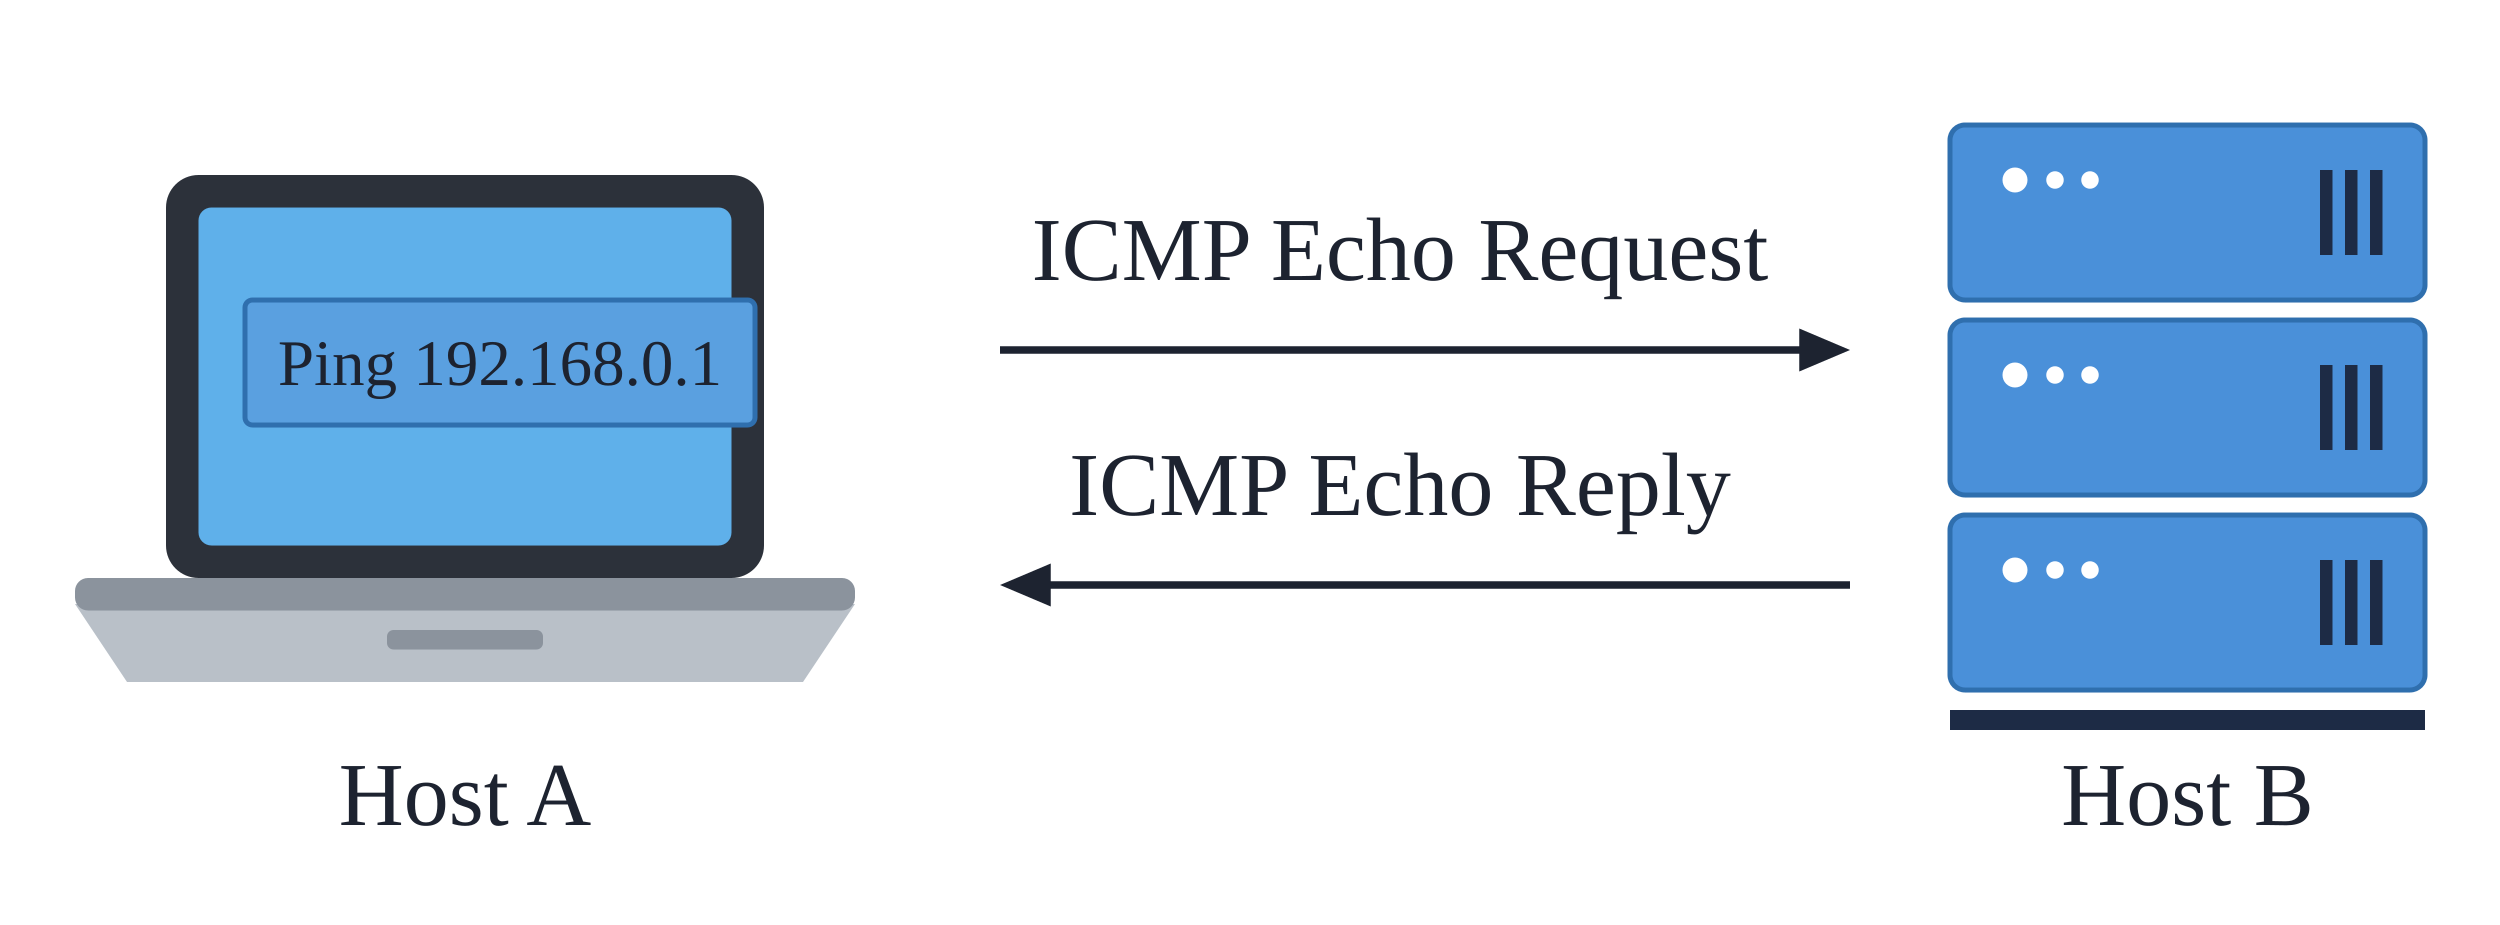
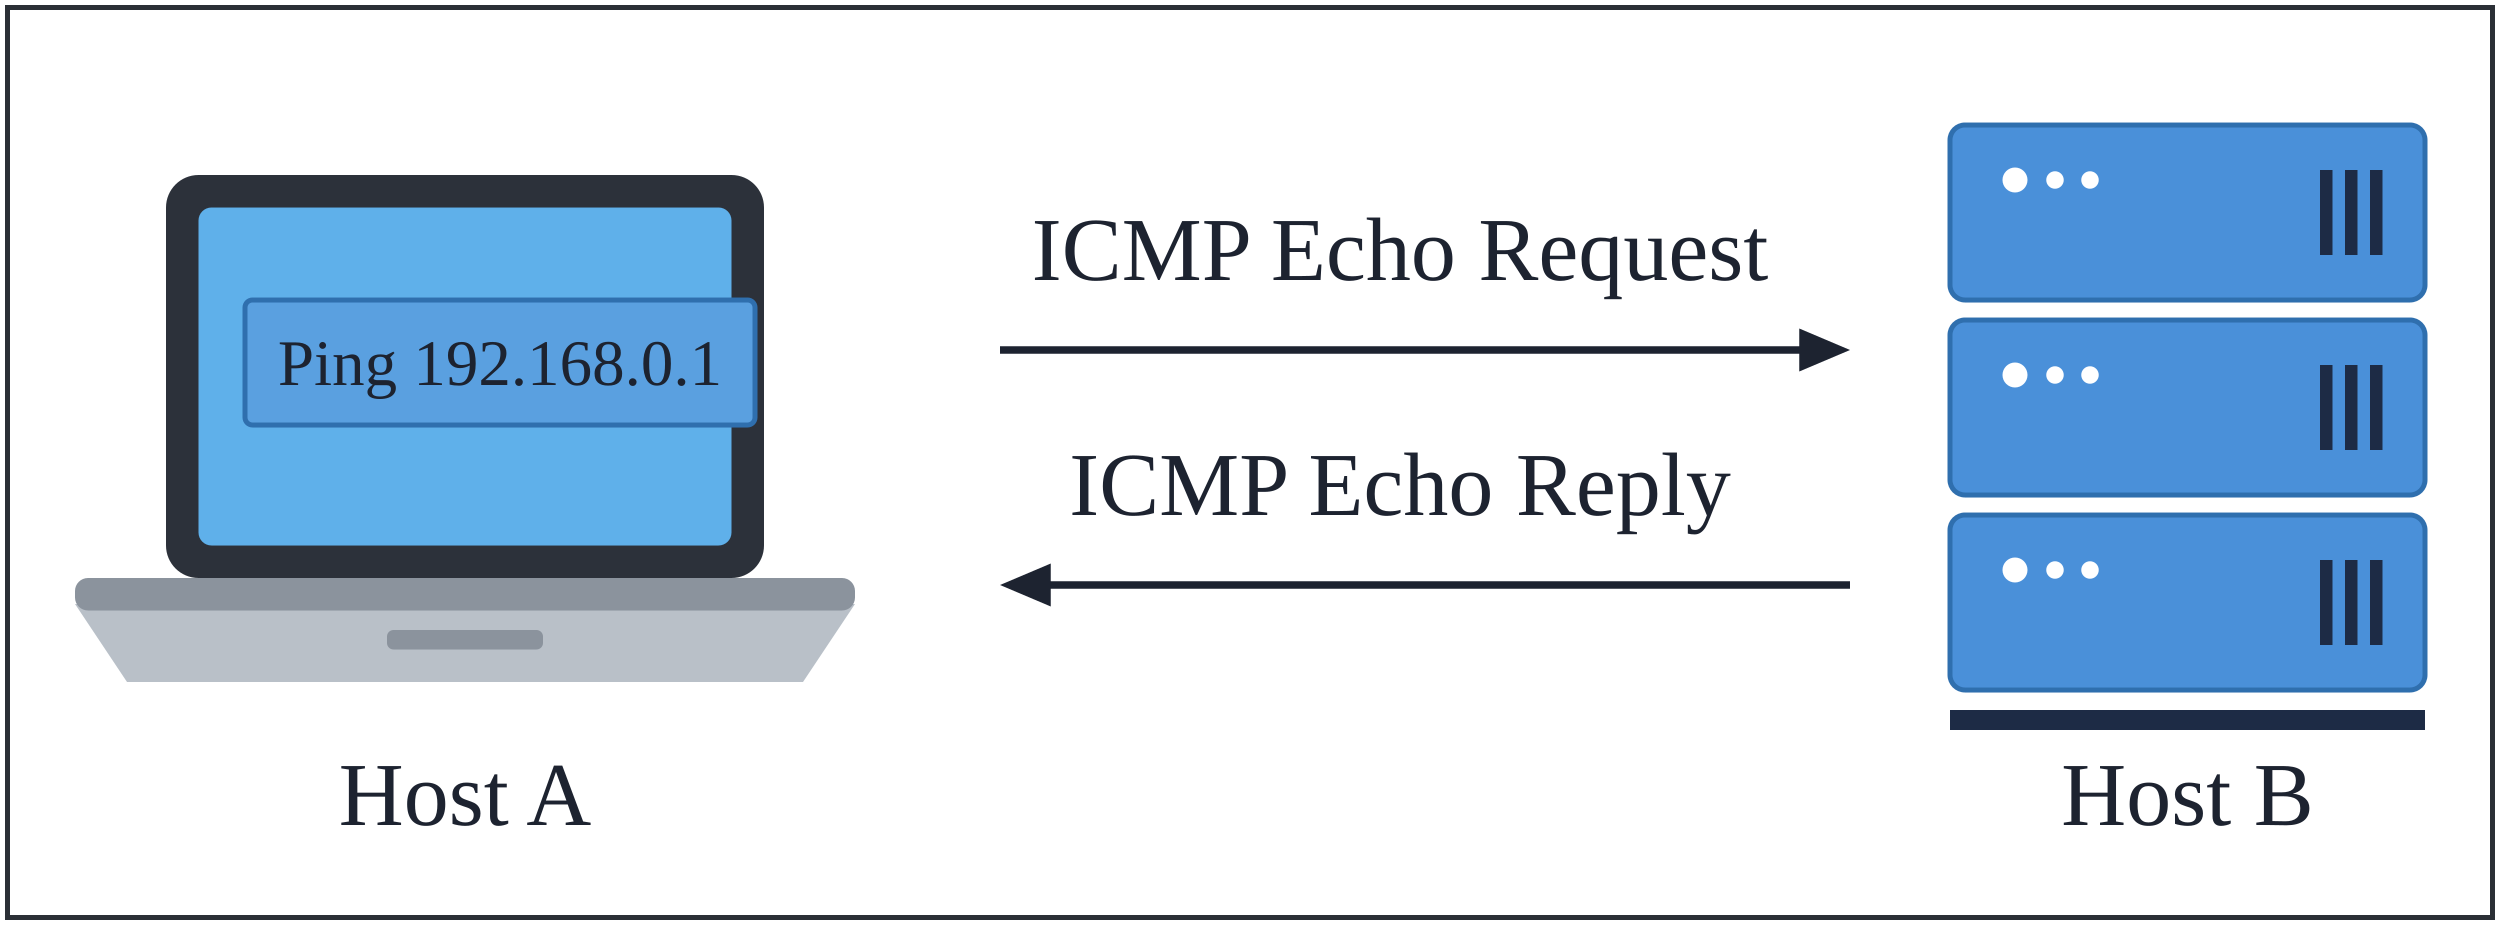
<svg xmlns="http://www.w3.org/2000/svg" viewBox="0 0 1000 370" font-family="Times New Roman, Times, serif">
  <rect width="1000" height="370" fill="#ffffff" />
+   <rect x="3" y="3" width="994" height="364" fill="none" stroke="#2b2f36" stroke-width="2" />
  <g transform="translate(30.0 70.0) scale(2.6)">
    <rect x="14.0" y="0.0" width="92.0" height="62.0" rx="5" fill="#2c313a" stroke="none" stroke-width="0" />
    <rect x="19.0" y="5.0" width="82.0" height="52.0" rx="2" fill="#5fb0ea" stroke="none" stroke-width="0" />
    <path d="M0 66 L120 66 L112 78 L8 78 Z" fill="#b9c0c8" stroke="none" stroke-width="2" stroke-linejoin="round" stroke-linecap="round" />
    <rect x="0.0" y="62.0" width="120.0" height="5.0" rx="2" fill="#8b939d" stroke="none" stroke-width="0" />
    <rect x="48.0" y="70.0" width="24.0" height="3.0" rx="1" fill="#8b939d" stroke="none" stroke-width="0" />
  </g>
  <rect x="98.0" y="120.0" width="204.0" height="50.0" rx="3" fill="#5aa0e0" stroke="#2f6fae" stroke-width="2" />
  <text x="200.0" y="154.0" font-size="26" fill="#1d2330" text-anchor="middle" font-family="Times New Roman, Times, serif">Ping 192.168.0.1</text>
  <text x="186.0" y="330.0" font-size="36" fill="#1d2330" text-anchor="middle" font-family="Times New Roman, Times, serif">Host A</text>
  <text x="560.0" y="112.0" font-size="36" fill="#1d2330" text-anchor="middle" font-family="Times New Roman, Times, serif">ICMP Echo Request</text>
  <line x1="400.0" y1="140.0" x2="721.3" y2="140.0" stroke="#1d2330" stroke-width="3" stroke-linecap="butt" />
  <path d="M740.0 140.0 L719.7 148.6 L719.7 131.4 Z" fill="#1d2330" />
  <text x="560.0" y="206.0" font-size="36" fill="#1d2330" text-anchor="middle" font-family="Times New Roman, Times, serif">ICMP Echo Reply</text>
  <line x1="740.0" y1="234.0" x2="418.7" y2="234.0" stroke="#1d2330" stroke-width="3" stroke-linecap="butt" />
  <path d="M400.0 234.0 L420.3 225.4 L420.3 242.6 Z" fill="#1d2330" />
  <rect x="780.0" y="50.0" width="190.0" height="70.0" rx="6" fill="#4a90d9" stroke="#2f6fae" stroke-width="2" />
  <circle cx="806.0" cy="72.0" r="5.0" fill="#ffffff" stroke="none" stroke-width="2" />
  <circle cx="822.0" cy="72.0" r="3.5" fill="#ffffff" stroke="none" stroke-width="2" />
  <circle cx="836.0" cy="72.0" r="3.5" fill="#ffffff" stroke="none" stroke-width="2" />
  <rect x="928.0" y="68.0" width="5.0" height="34.0" rx="0" fill="#1d2b45" stroke="none" stroke-width="2" />
  <rect x="938.0" y="68.0" width="5.0" height="34.0" rx="0" fill="#1d2b45" stroke="none" stroke-width="2" />
  <rect x="948.0" y="68.0" width="5.0" height="34.0" rx="0" fill="#1d2b45" stroke="none" stroke-width="2" />
  <rect x="780.0" y="128.0" width="190.0" height="70.0" rx="6" fill="#4a90d9" stroke="#2f6fae" stroke-width="2" />
  <circle cx="806.0" cy="150.0" r="5.0" fill="#ffffff" stroke="none" stroke-width="2" />
  <circle cx="822.0" cy="150.0" r="3.5" fill="#ffffff" stroke="none" stroke-width="2" />
  <circle cx="836.0" cy="150.0" r="3.5" fill="#ffffff" stroke="none" stroke-width="2" />
  <rect x="928.0" y="146.0" width="5.0" height="34.0" rx="0" fill="#1d2b45" stroke="none" stroke-width="2" />
  <rect x="938.0" y="146.0" width="5.0" height="34.0" rx="0" fill="#1d2b45" stroke="none" stroke-width="2" />
  <rect x="948.0" y="146.0" width="5.0" height="34.0" rx="0" fill="#1d2b45" stroke="none" stroke-width="2" />
  <rect x="780.0" y="206.0" width="190.0" height="70.0" rx="6" fill="#4a90d9" stroke="#2f6fae" stroke-width="2" />
  <circle cx="806.0" cy="228.0" r="5.0" fill="#ffffff" stroke="none" stroke-width="2" />
  <circle cx="822.0" cy="228.0" r="3.5" fill="#ffffff" stroke="none" stroke-width="2" />
  <circle cx="836.0" cy="228.0" r="3.5" fill="#ffffff" stroke="none" stroke-width="2" />
  <rect x="928.0" y="224.0" width="5.0" height="34.0" rx="0" fill="#1d2b45" stroke="none" stroke-width="2" />
  <rect x="938.0" y="224.0" width="5.0" height="34.0" rx="0" fill="#1d2b45" stroke="none" stroke-width="2" />
  <rect x="948.0" y="224.0" width="5.0" height="34.0" rx="0" fill="#1d2b45" stroke="none" stroke-width="2" />
  <rect x="780.0" y="284.0" width="190.0" height="8.0" rx="0" fill="#1d2b45" stroke="none" stroke-width="2" />
  <text x="875.0" y="330.0" font-size="36" fill="#1d2330" text-anchor="middle" font-family="Times New Roman, Times, serif">Host B</text>
</svg>
